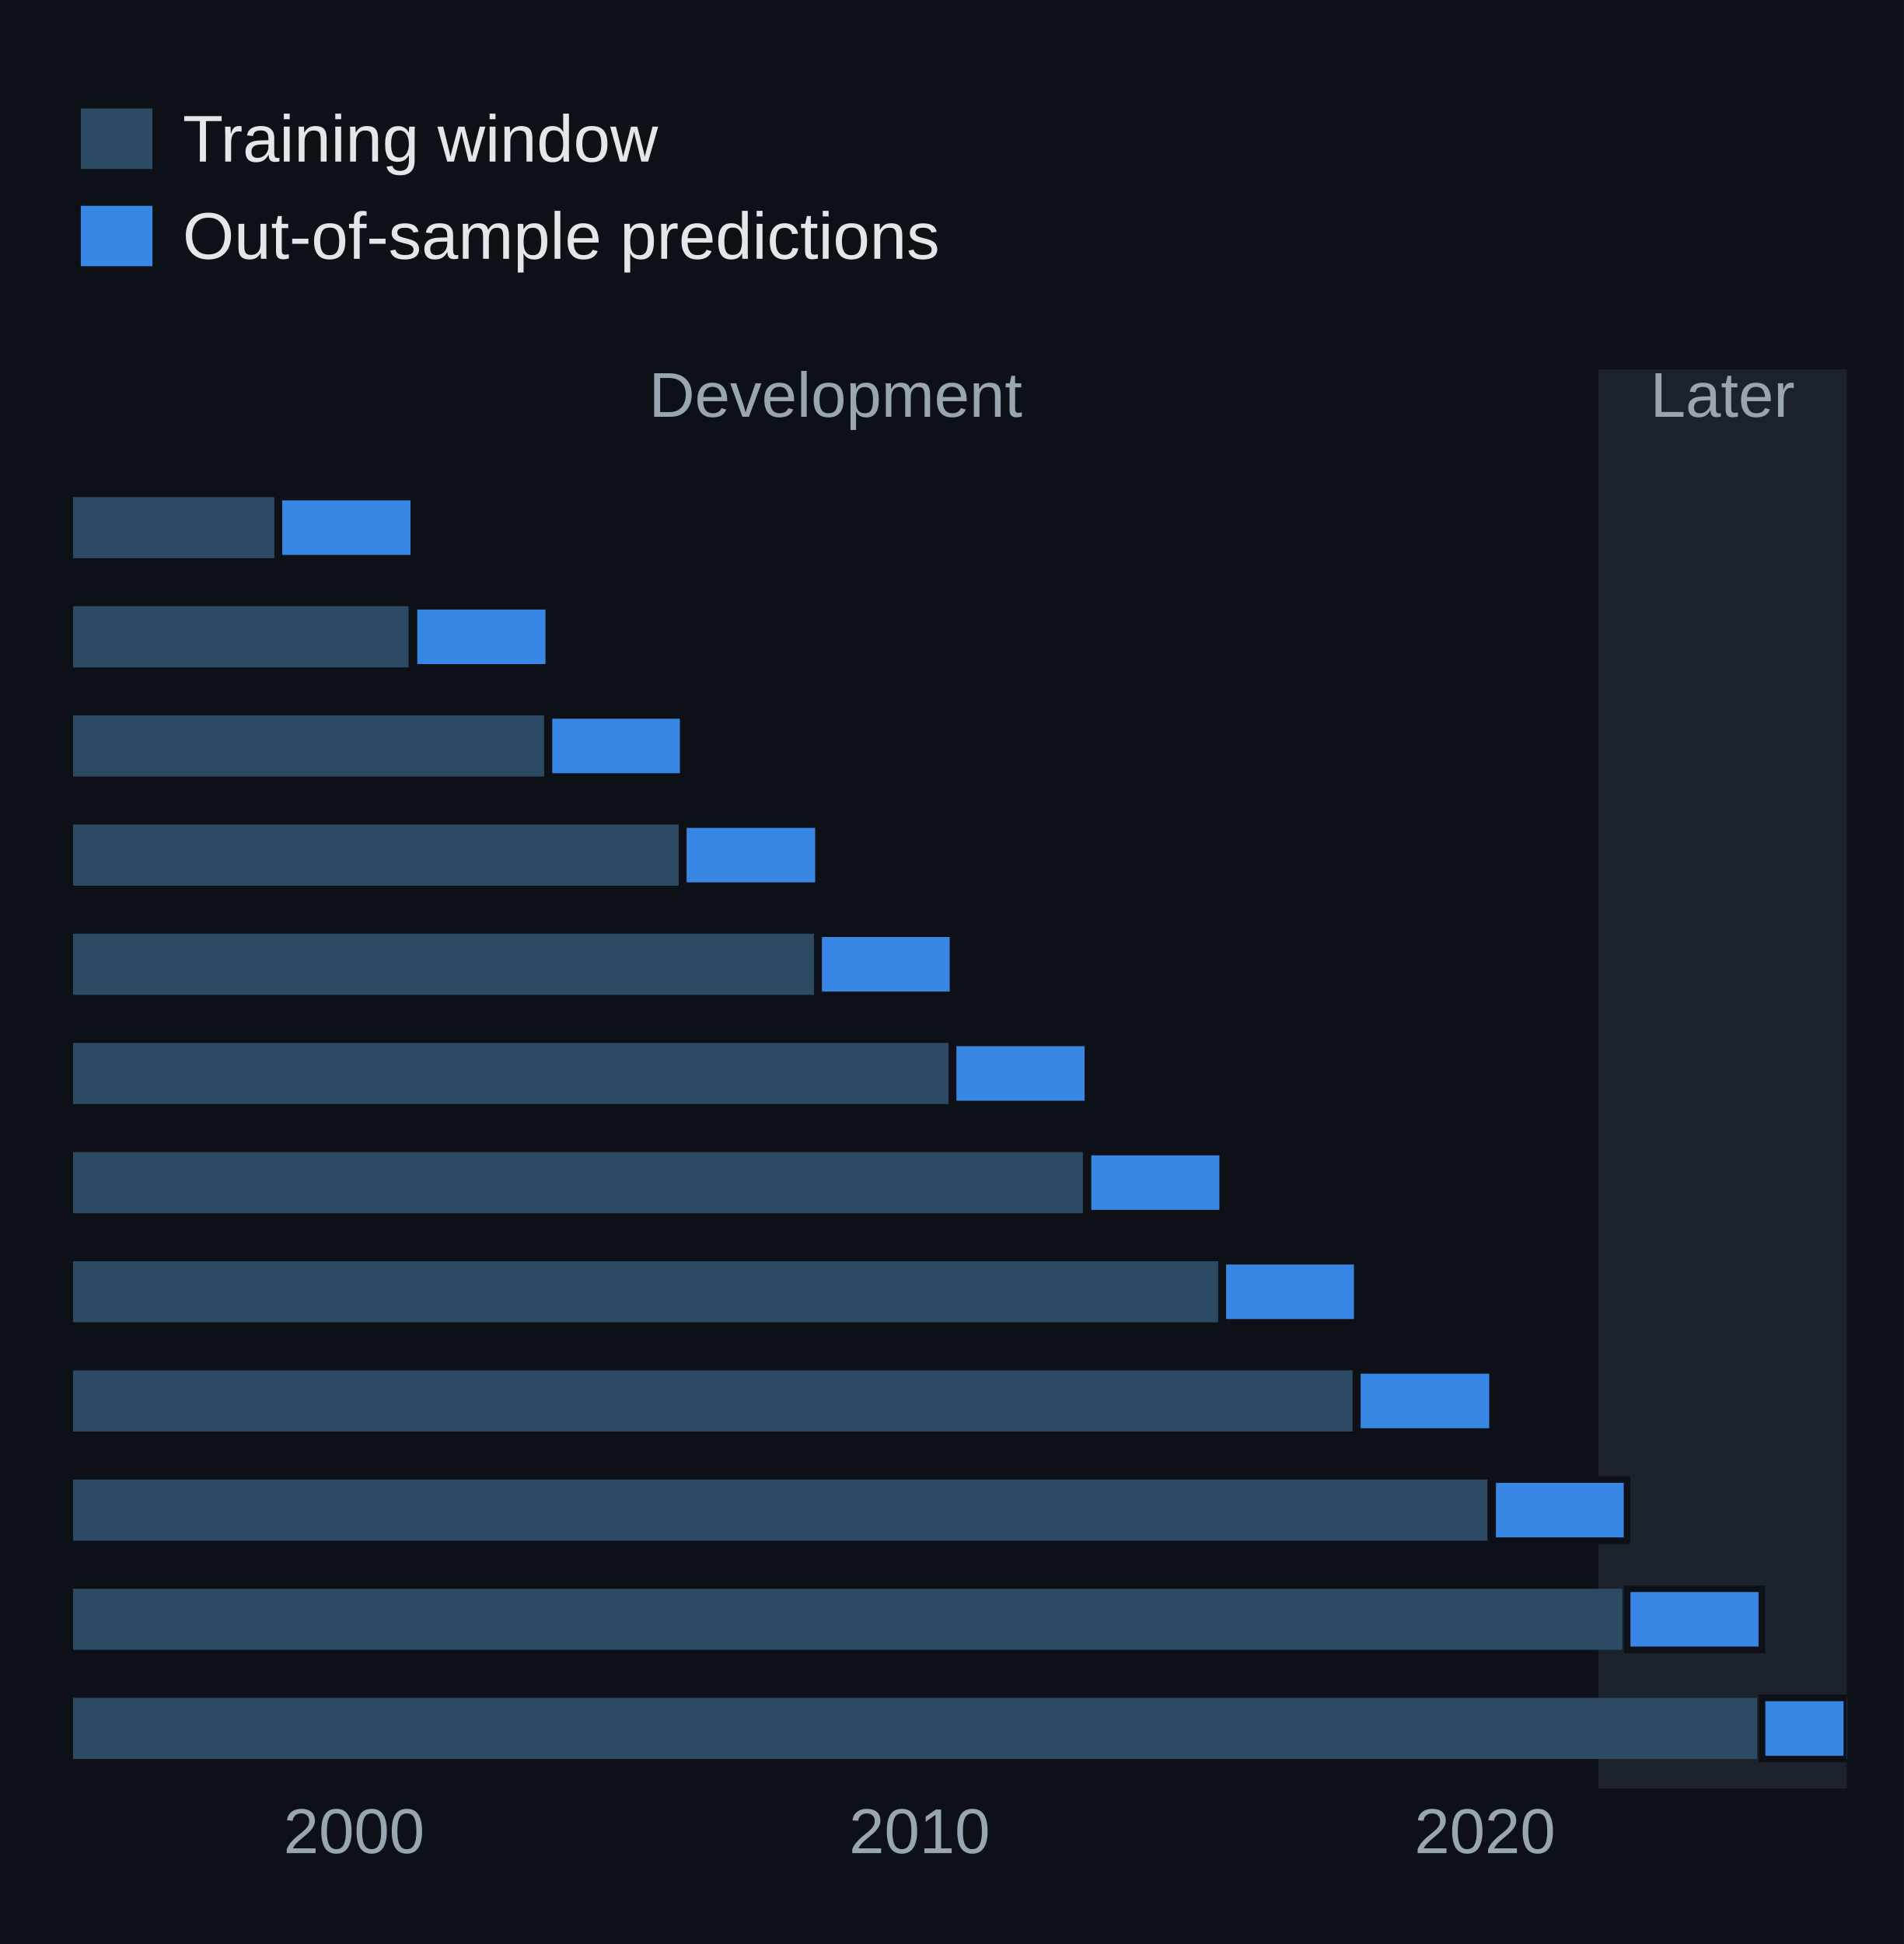
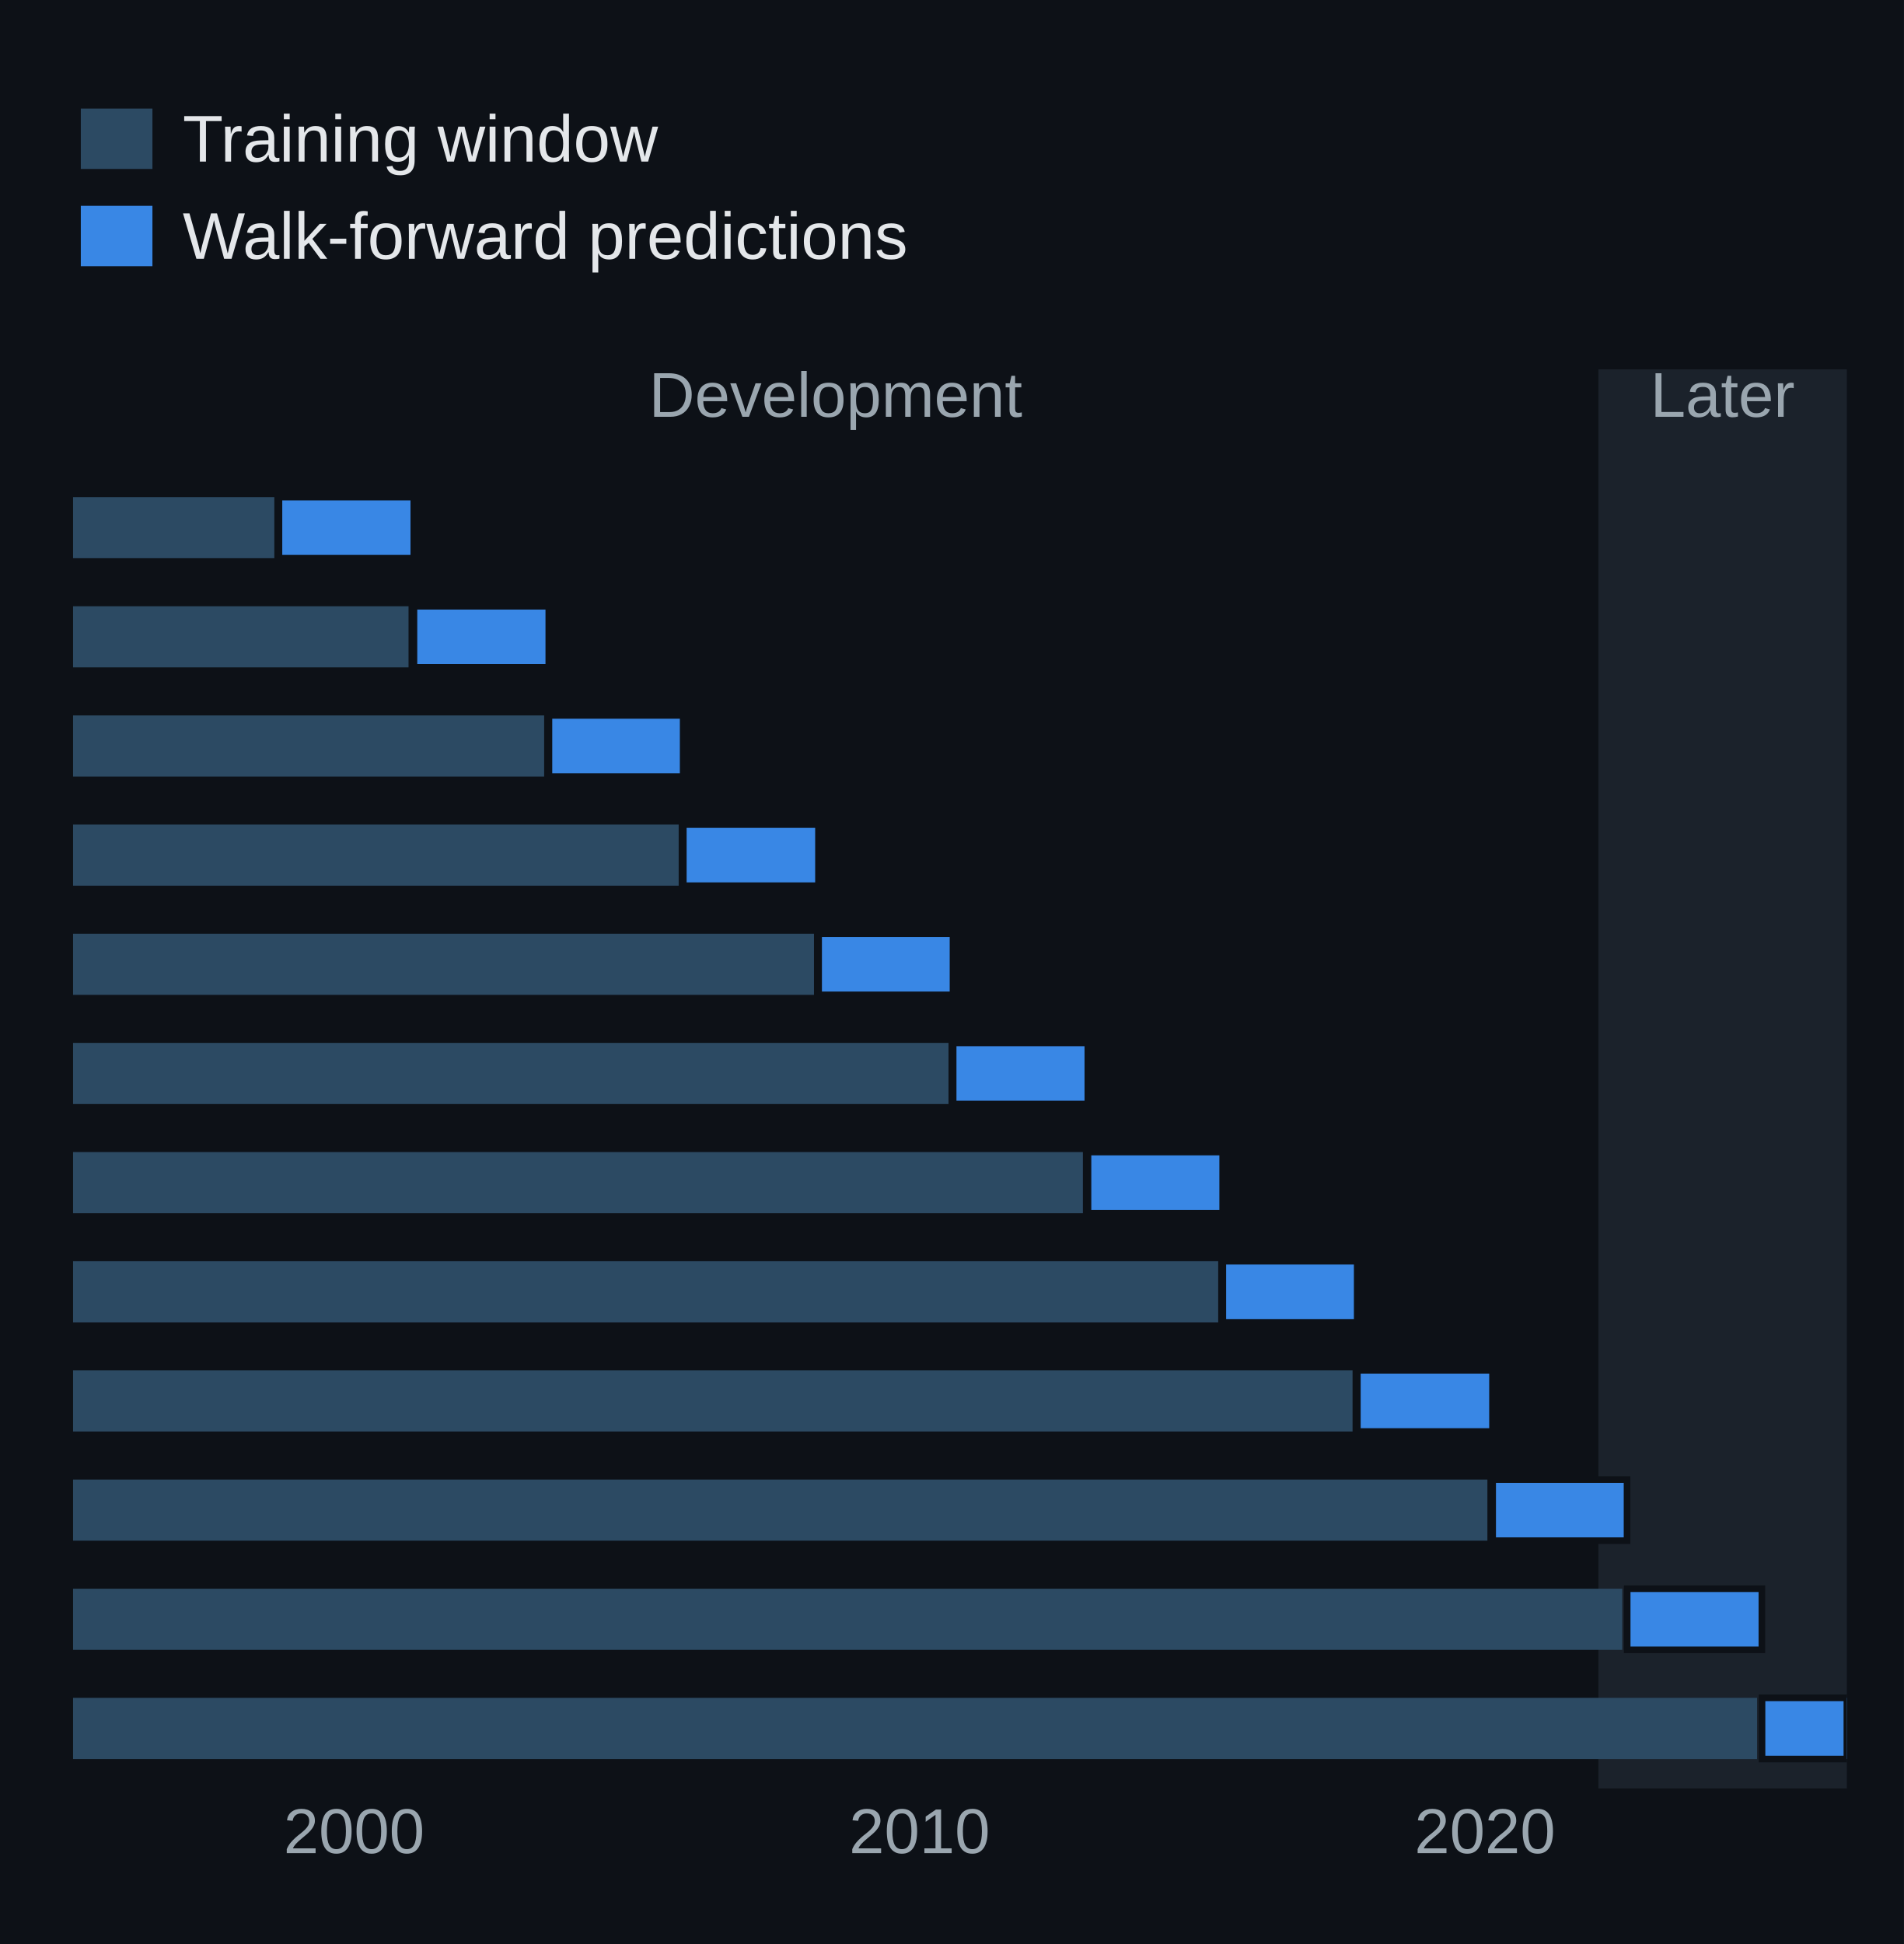
<svg xmlns="http://www.w3.org/2000/svg" width="345.6pt" height="352.8pt" viewBox="0 0 345.6 352.8" version="1.1">
  <defs>
    <style type="text/css">*{stroke-linejoin: round; stroke-linecap: butt}</style>
  </defs>
  <g id="figure_1">
    <g id="patch_1">
      <path d="M 0 352.8 L 345.6 352.8 L 345.6 0 L 0 0 z " style="fill: #0d1117" />
    </g>
    <g id="axes_1">
      <g id="patch_2">
        <path d="M 10.368 324.576 L 335.232 324.576 L 335.232 67.032 L 10.368 67.032 z " style="fill: #0d1117" />
      </g>
      <g id="patch_3">
        <path d="M 290.132 324.576 L 335.232 324.576 L 335.232 67.032 L 290.132 67.032 z " clip-path="url(#p08359004d8)" style="fill: #1b222b" />
      </g>
      <g id="matplotlib.axis_1">
        <g id="xtick_1">
          <g id="line2d_1" />
          <g id="text_1">
            <text style="font-size: 11.5px; font-family: 'Arial', 'DejaVu Sans', sans-serif; text-anchor: middle; fill: #9aa6af" x="64.264" y="336.307" transform="rotate(-0 64.26378 336.3075)">2000</text>
          </g>
        </g>
        <g id="xtick_2">
          <g id="line2d_2" />
          <g id="text_2">
            <text style="font-size: 11.5px; font-family: 'Arial', 'DejaVu Sans', sans-serif; text-anchor: middle; fill: #9aa6af" x="166.913" y="336.307" transform="rotate(-0 166.9131 336.3075)">2010</text>
          </g>
        </g>
        <g id="xtick_3">
          <g id="line2d_3" />
          <g id="text_3">
            <text style="font-size: 11.5px; font-family: 'Arial', 'DejaVu Sans', sans-serif; text-anchor: middle; fill: #9aa6af" x="269.534" y="336.307" transform="rotate(-0 269.5342 336.3075)">2020</text>
          </g>
        </g>
      </g>
      <g id="matplotlib.axis_2" />
      <g id="patch_4">
        <path d="M 13.262 90.211 L 49.792 90.211 L 49.792 101.305 L 13.262 101.305 z " clip-path="url(#p08359004d8)" style="fill: #2c4a63" />
      </g>
      <g id="patch_5">
        <path d="M 50.635 90.211 L 75.11 90.211 L 75.11 101.305 L 50.635 101.305 z " clip-path="url(#p08359004d8)" style="fill: #3987e5; stroke: #0d1117; stroke-width: 1.2; stroke-linejoin: miter" />
      </g>
      <g id="patch_6">
        <path d="M 13.262 110.022 L 74.155 110.022 L 74.155 121.116 L 13.262 121.116 z " clip-path="url(#p08359004d8)" style="fill: #2c4a63" />
      </g>
      <g id="patch_7">
        <path d="M 75.138 110.022 L 99.614 110.022 L 99.614 121.116 L 75.138 121.116 z " clip-path="url(#p08359004d8)" style="fill: #3987e5; stroke: #0d1117; stroke-width: 1.2; stroke-linejoin: miter" />
      </g>
      <g id="patch_8">
        <path d="M 13.262 129.833 L 98.771 129.833 L 98.771 140.927 L 13.262 140.927 z " clip-path="url(#p08359004d8)" style="fill: #2c4a63" />
      </g>
      <g id="patch_9">
        <path d="M 99.642 129.833 L 124.004 129.833 L 124.004 140.927 L 99.642 140.927 z " clip-path="url(#p08359004d8)" style="fill: #3987e5; stroke: #0d1117; stroke-width: 1.2; stroke-linejoin: miter" />
      </g>
      <g id="patch_10">
        <path d="M 13.262 149.644 L 123.189 149.644 L 123.189 160.738 L 13.262 160.738 z " clip-path="url(#p08359004d8)" style="fill: #2c4a63" />
      </g>
      <g id="patch_11">
        <path d="M 124.032 149.644 L 148.564 149.644 L 148.564 160.738 L 124.032 160.738 z " clip-path="url(#p08359004d8)" style="fill: #3987e5; stroke: #0d1117; stroke-width: 1.2; stroke-linejoin: miter" />
      </g>
      <g id="patch_12">
        <path d="M 13.262 169.455 L 147.749 169.455 L 147.749 180.549 L 13.262 180.549 z " clip-path="url(#p08359004d8)" style="fill: #2c4a63" />
      </g>
      <g id="patch_13">
        <path d="M 148.592 169.455 L 172.983 169.455 L 172.983 180.549 L 148.592 180.549 z " clip-path="url(#p08359004d8)" style="fill: #3987e5; stroke: #0d1117; stroke-width: 1.2; stroke-linejoin: miter" />
      </g>
      <g id="patch_14">
        <path d="M 13.262 189.266 L 172.168 189.266 L 172.168 200.361 L 13.262 200.361 z " clip-path="url(#p08359004d8)" style="fill: #2c4a63" />
      </g>
      <g id="patch_15">
        <path d="M 173.011 189.266 L 197.458 189.266 L 197.458 200.361 L 173.011 200.361 z " clip-path="url(#p08359004d8)" style="fill: #3987e5; stroke: #0d1117; stroke-width: 1.2; stroke-linejoin: miter" />
      </g>
      <g id="patch_16">
        <path d="M 13.262 209.077 L 196.559 209.077 L 196.559 220.172 L 13.262 220.172 z " clip-path="url(#p08359004d8)" style="fill: #2c4a63" />
      </g>
      <g id="patch_17">
        <path d="M 197.486 209.077 L 221.933 209.077 L 221.933 220.172 L 197.486 220.172 z " clip-path="url(#p08359004d8)" style="fill: #3987e5; stroke: #0d1117; stroke-width: 1.2; stroke-linejoin: miter" />
      </g>
      <g id="patch_18">
        <path d="M 13.262 228.888 L 221.118 228.888 L 221.118 239.983 L 13.262 239.983 z " clip-path="url(#p08359004d8)" style="fill: #2c4a63" />
      </g>
      <g id="patch_19">
        <path d="M 221.961 228.888 L 246.352 228.888 L 246.352 239.983 L 221.961 239.983 z " clip-path="url(#p08359004d8)" style="fill: #3987e5; stroke: #0d1117; stroke-width: 1.2; stroke-linejoin: miter" />
      </g>
      <g id="patch_20">
        <path d="M 13.262 248.7 L 245.509 248.7 L 245.509 259.794 L 13.262 259.794 z " clip-path="url(#p08359004d8)" style="fill: #2c4a63" />
      </g>
      <g id="patch_21">
        <path d="M 246.38 248.7 L 270.911 248.7 L 270.911 259.794 L 246.38 259.794 z " clip-path="url(#p08359004d8)" style="fill: #3987e5; stroke: #0d1117; stroke-width: 1.2; stroke-linejoin: miter" />
      </g>
      <g id="patch_22">
        <path d="M 13.262 268.511 L 269.984 268.511 L 269.984 279.605 L 13.262 279.605 z " clip-path="url(#p08359004d8)" style="fill: #2c4a63" />
      </g>
      <g id="patch_23">
        <path d="M 270.939 268.511 L 295.33 268.511 L 295.33 279.605 L 270.939 279.605 z " clip-path="url(#p08359004d8)" style="fill: #3987e5; stroke: #0d1117; stroke-width: 1.2; stroke-linejoin: miter" />
      </g>
      <g id="patch_24">
        <path d="M 13.262 288.322 L 294.459 288.322 L 294.459 299.416 L 13.262 299.416 z " clip-path="url(#p08359004d8)" style="fill: #2c4a63" />
      </g>
      <g id="patch_25">
        <path d="M 295.358 288.322 L 319.805 288.322 L 319.805 299.416 L 295.358 299.416 z " clip-path="url(#p08359004d8)" style="fill: #3987e5; stroke: #0d1117; stroke-width: 1.2; stroke-linejoin: miter" />
      </g>
      <g id="patch_26">
        <path d="M 13.262 308.133 L 318.934 308.133 L 318.934 319.227 L 13.262 319.227 z " clip-path="url(#p08359004d8)" style="fill: #2c4a63" />
      </g>
      <g id="patch_27">
        <path d="M 319.833 308.133 L 335.232 308.133 L 335.232 319.227 L 319.833 319.227 z " clip-path="url(#p08359004d8)" style="fill: #3987e5; stroke: #0d1117; stroke-width: 1.2; stroke-linejoin: miter" />
      </g>
      <g id="text_4">
        <text style="font-size: 11.5px; font-family: 'Arial', 'DejaVu Sans', sans-serif; text-anchor: middle; fill: #9aa6af" x="151.683" y="75.642" transform="rotate(-0 151.6829 75.64247)">Development</text>
      </g>
      <g id="text_5">
        <text style="font-size: 11.5px; font-family: 'Arial', 'DejaVu Sans', sans-serif; text-anchor: middle; fill: #9aa6af" x="312.668" y="75.642" transform="rotate(-0 312.6677 75.64247)">Later</text>
      </g>
      <g id="legend_1">
        <g id="patch_28">
          <path d="M 15.168 30.164 L 27.168 30.164 L 27.168 20.204 L 15.168 20.204 z " style="fill: #2c4a63; stroke: #2c4a63; stroke-linejoin: miter" />
        </g>
        <g id="text_6">
          <text style="font-size: 12px; font-family: 'Arial', 'DejaVu Sans', sans-serif; text-anchor: start; fill: #e4e7ea" x="33.168" y="29.324" transform="rotate(-0 33.168 29.32418)">Training window</text>
        </g>
        <g id="patch_29">
          <path d="M 15.168 47.81 L 27.168 47.81 L 27.168 37.85 L 15.168 37.85 z " style="fill: #3987e5; stroke: #3987e5; stroke-linejoin: miter" />
        </g>
        <g id="text_7">
-           <text style="font-size: 12px; font-family: 'Arial', 'DejaVu Sans', sans-serif; text-anchor: start; fill: #e4e7ea" x="33.168" y="46.97" transform="rotate(-0 33.168 46.9698)">Out-of-sample predictions</text>
+           <text style="font-size: 12px; font-family: 'Arial', 'DejaVu Sans', sans-serif; text-anchor: start; fill: #e4e7ea" x="33.168" y="46.97" transform="rotate(-0 33.168 46.9698)">Walk-forward predictions</text>
        </g>
      </g>
    </g>
  </g>
  <defs>
    <clipPath id="p08359004d8">
      <rect x="10.368" y="67.032" width="324.864" height="257.544" />
    </clipPath>
  </defs>
</svg>
